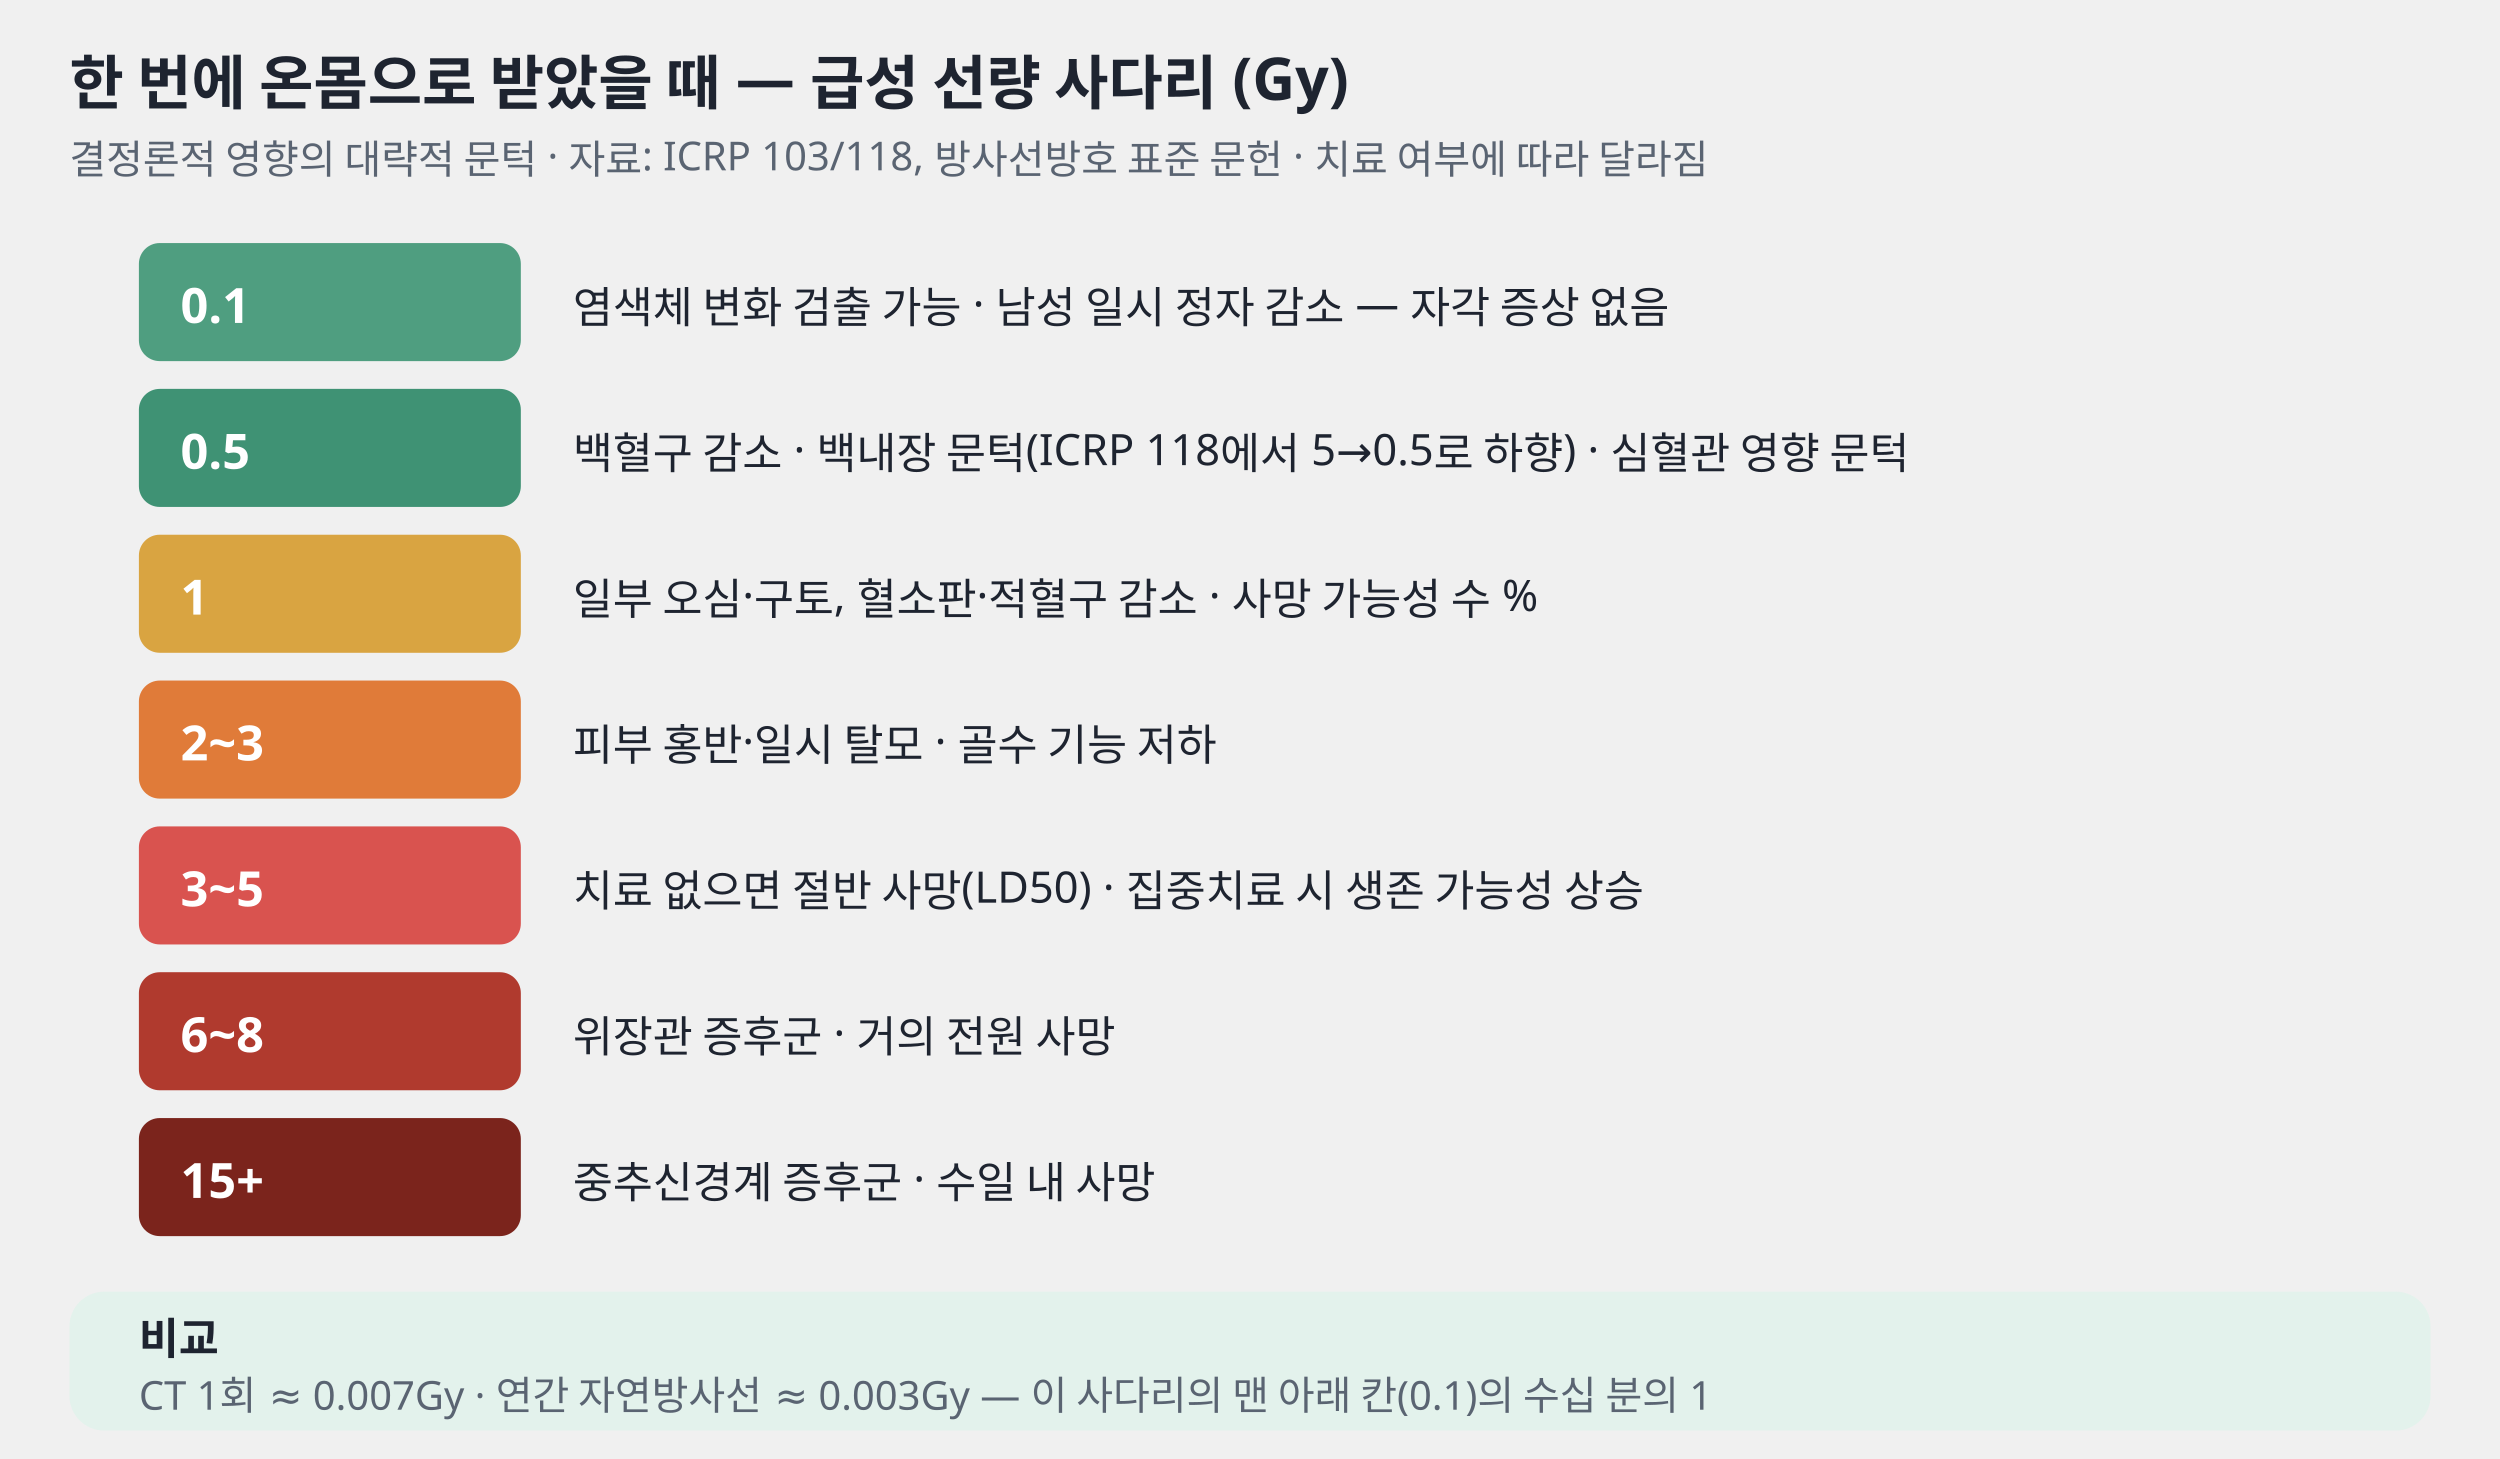
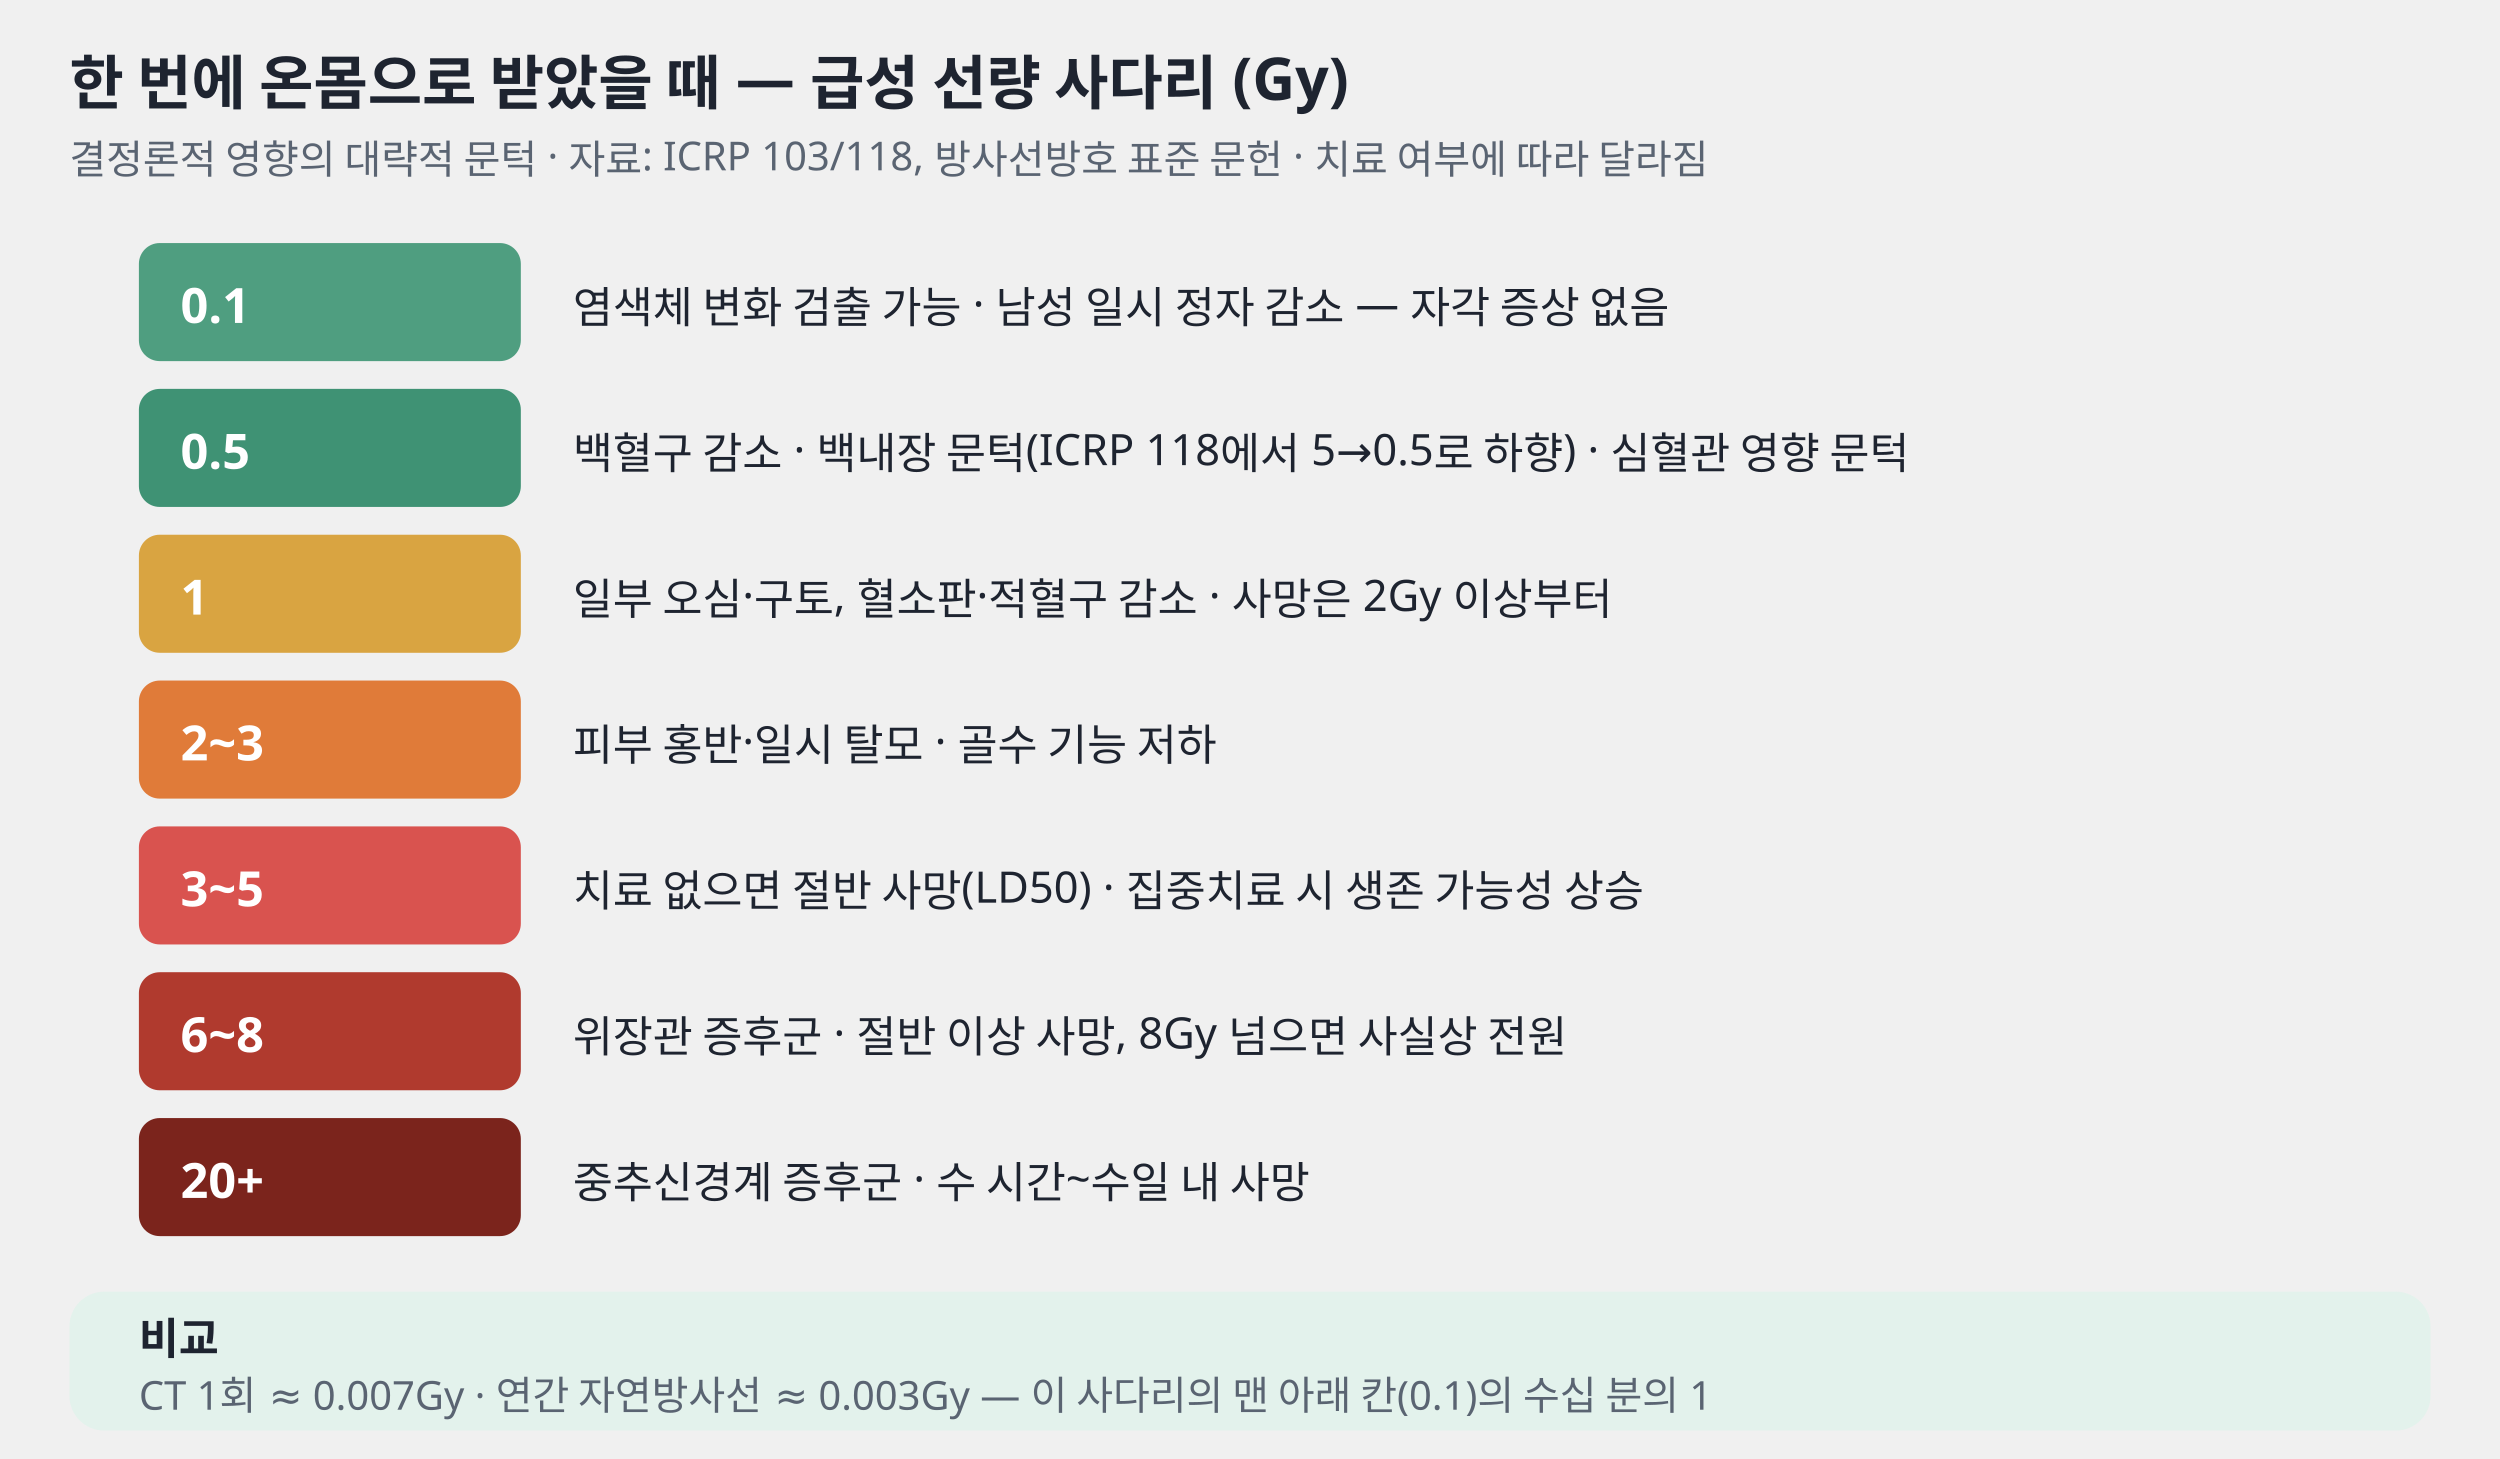
<svg xmlns="http://www.w3.org/2000/svg" viewBox="0 0 720 420" font-family="'Pretendard Variable', Pretendard, 'Malgun Gothic', sans-serif">
  <style>
    .title { font-size: 17px; font-weight: 800; fill: #1e2430; }
    .dose { font-size: 14px; font-weight: 800; fill: #ffffff; }
    .ev { font-size: 12.5px; fill: #1e2430; }
    .small { font-size: 11.5px; fill: #5a6472; }
  </style>
  <text x="20" y="30" class="title">한 번에 온몸으로 받았을 때 — 급성 선량 사다리 (Gy)</text>
  <text x="20" y="50" class="small">결정론적 영향의 대략적 문턱 · 자료: ICRP 103/118, 방사선방호 표준 문헌 · 치료 여부에 따라 달라짐</text>
  <rect x="40" y="70" width="110" height="34" rx="6" fill="#4f9e80" />
  <text x="52" y="93" class="dose">0.1</text>
  <text x="165" y="93" class="ev">염색체 변화 검출 가능 · 남성 일시 정자 감소 — 자각 증상 없음</text>
  <rect x="40" y="112" width="110" height="34" rx="6" fill="#3f9274" />
  <text x="52" y="135" class="dose">0.5</text>
  <text x="165" y="135" class="ev">백혈구 감소 · 백내장 문턱(ICRP 118에서 5→0.5로 하향) · 심혈관 영향 문턱</text>
  <rect x="40" y="154" width="110" height="34" rx="6" fill="#d9a441" />
  <text x="52" y="177" class="dose">1</text>
-   <text x="165" y="177" class="ev">일부 오심·구토, 혈소판·적혈구 감소 · 사망 가능성 수 %</text>
+   <text x="165" y="177" class="ev">일부 오심·구토, 혈소판·적혈구 감소 · 사망은 2Gy 이상부터</text>
  <rect x="40" y="196" width="110" height="34" rx="6" fill="#e07b39" />
  <text x="52" y="219" class="dose">2~3</text>
  <text x="165" y="219" class="ev">피부 홍반·일시 탈모 · 골수 기능 저하</text>
  <rect x="40" y="238" width="110" height="34" rx="6" fill="#d9534f" />
  <text x="52" y="261" class="dose">3~5</text>
  <text x="165" y="261" class="ev">치료 없으면 절반 사망(LD50) · 집중치료 시 생존 가능성 상승</text>
  <rect x="40" y="280" width="110" height="34" rx="6" fill="#b03a2e" />
  <text x="52" y="303" class="dose">6~8</text>
-   <text x="165" y="303" class="ev">위장관 증후군 · 거의 전원 사망</text>
+   <text x="165" y="303" class="ev">위장관 증후군 · 절반 이상 사망, 8Gy 넘으면 사실상 전원</text>
  <rect x="40" y="322" width="110" height="34" rx="6" fill="#7b241c" />
-   <text x="52" y="345" class="dose">15+</text>
-   <text x="165" y="345" class="ev">중추신경계 증후군 · 수일 내 사망</text>
+   <text x="52" y="345" class="dose">20+</text>
+   <text x="165" y="345" class="ev">중추신경계 증후군 · 수 시간~수일 내 사망</text>
  <rect x="20" y="372" width="680" height="40" fill="#e3f2ec" rx="10" />
  <text x="40" y="390" class="ev" font-weight="700" font-size="13">비교</text>
  <text x="40" y="406" class="small" font-size="12.5">CT 1회 ≈ 0.007Gy · 연간 자연방사선 ≈ 0.003Gy — 이 사다리의 맨 아래 칸(0.1)의 수십 분의 1</text>
</svg>
